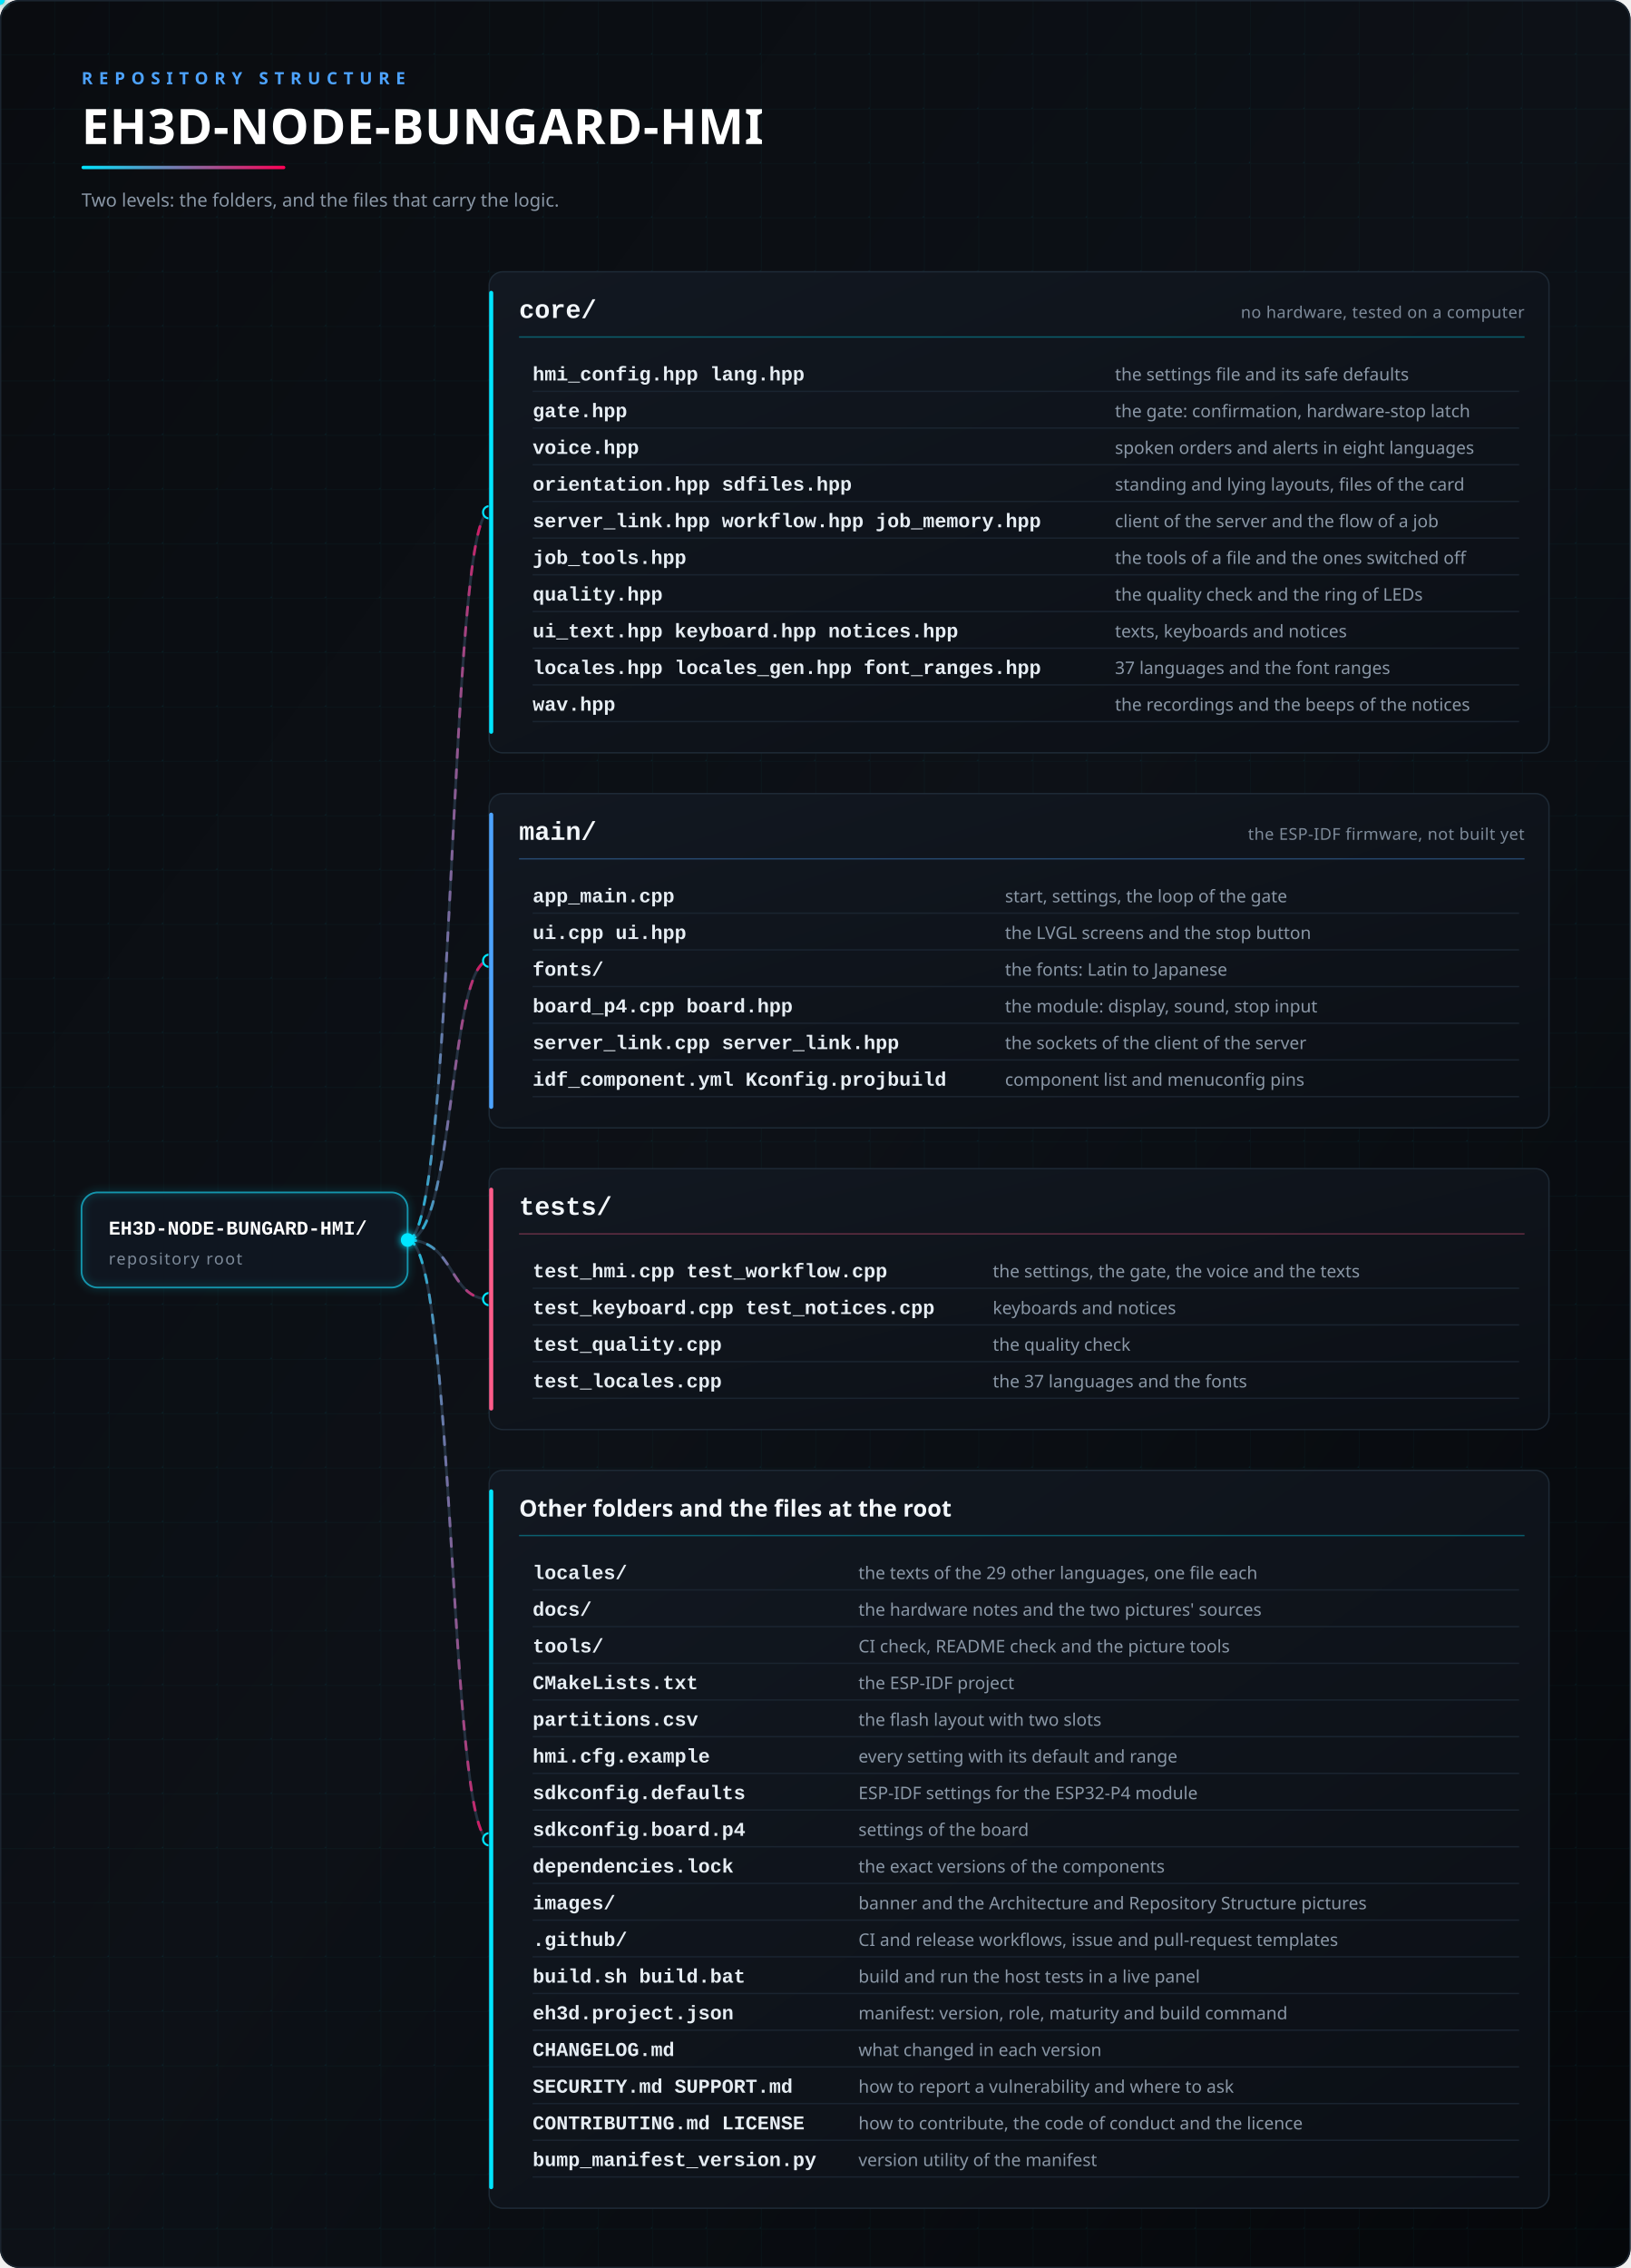
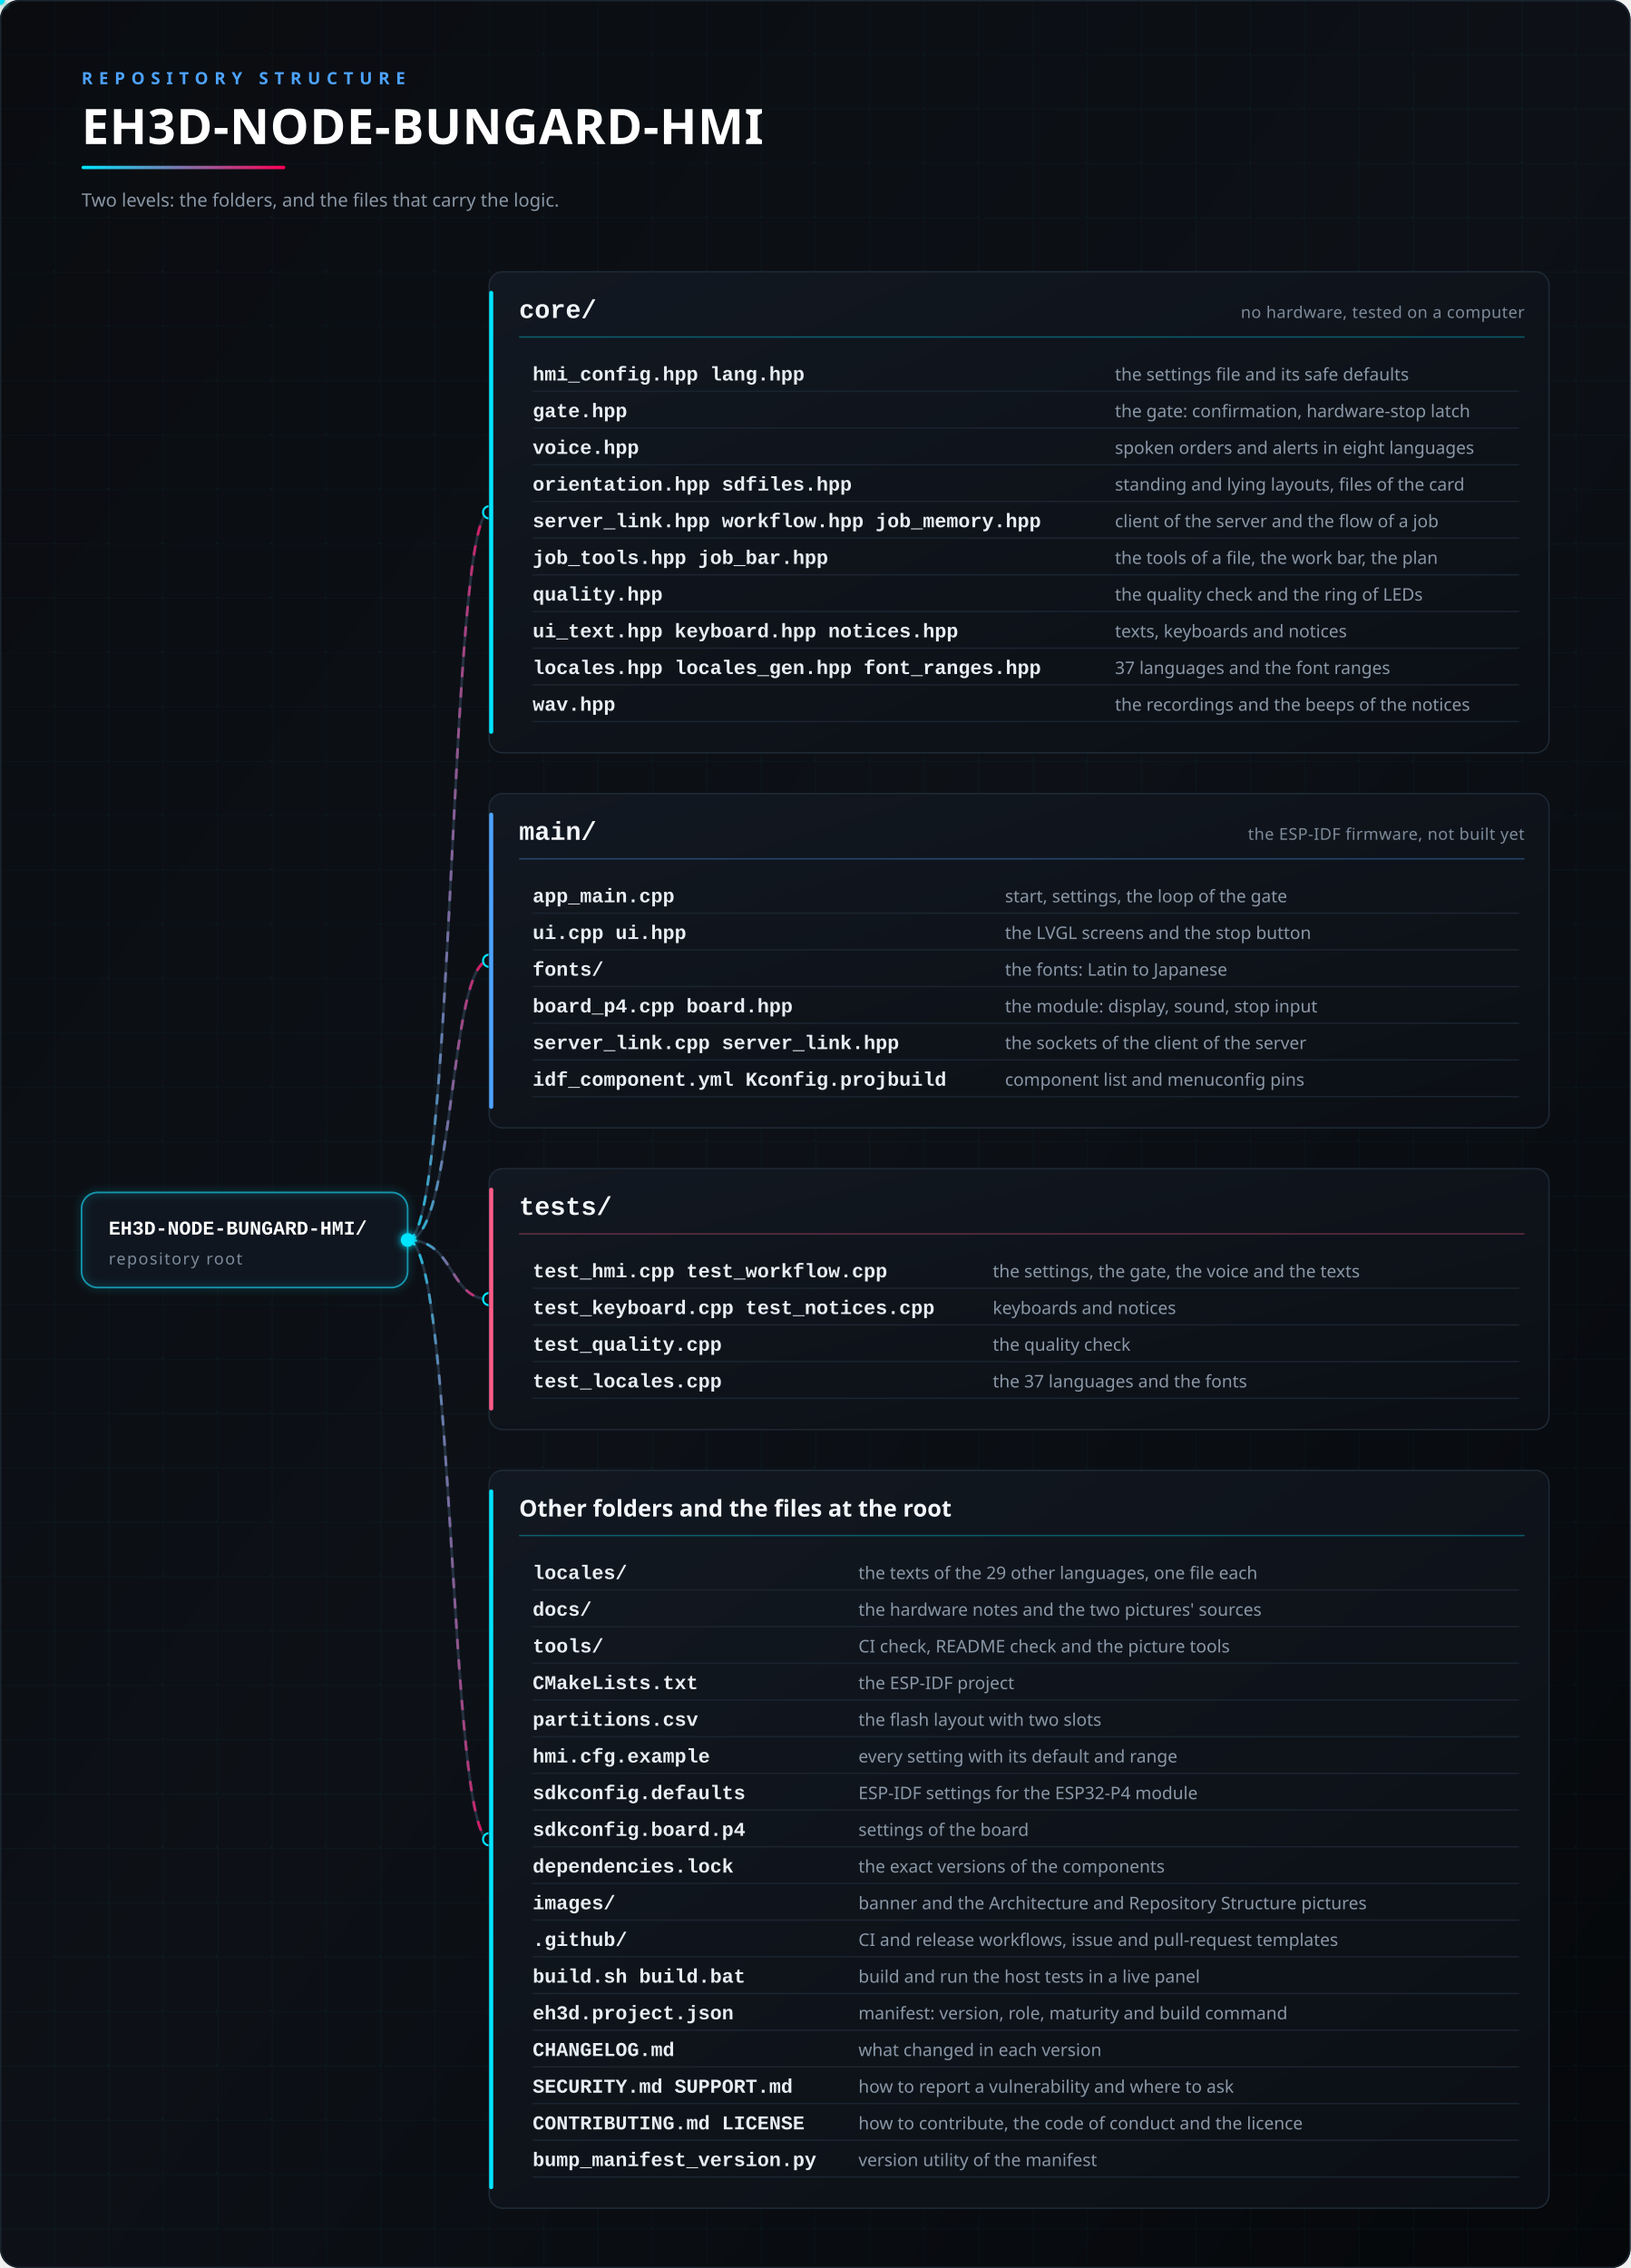
<svg xmlns="http://www.w3.org/2000/svg" viewBox="0 0 1200 1669" width="100%" role="img" aria-labelledby="t d">
  <defs>
    <linearGradient id="bg" x1="0" y1="0" x2="1" y2="1">
      <stop offset="0" stop-color="#0A0C10" />
      <stop offset="0.5" stop-color="#0D1117" />
      <stop offset="1" stop-color="#05070A" />
    </linearGradient>
    <linearGradient id="card" x1="0" y1="0" x2="1" y2="1">
      <stop offset="0" stop-color="#121821" />
      <stop offset="1" stop-color="#0B0F15" />
    </linearGradient>
    <linearGradient id="line" x1="0" y1="0" x2="1" y2="0">
      <stop offset="0" stop-color="#00E5FF" />
      <stop offset="1" stop-color="#FF0055" />
    </linearGradient>
    <filter id="glow" x="-50%" y="-50%" width="200%" height="200%">
      <feGaussianBlur stdDeviation="3" result="b" />
      <feMerge>
        <feMergeNode in="b" />
        <feMergeNode in="SourceGraphic" />
      </feMerge>
    </filter>
    <pattern id="grid" width="40" height="40" patternUnits="userSpaceOnUse">
      <path d="M40 0H0V40" fill="none" stroke="#00E5FF" stroke-opacity="0.035" />
      <circle cx="40" cy="40" r="1" fill="#00E5FF" fill-opacity="0.09" />
    </pattern>
  </defs>
  <rect width="1200" height="1669" rx="14" fill="url(#bg)" />
  <rect width="1200" height="1669" rx="14" fill="url(#grid)" />
  <rect x="0.5" y="0.5" width="1199" height="1668" rx="14" fill="none" stroke="#1B2530" />
  <text x="60" y="62" font-family="'Segoe UI','Noto Sans','Noto Sans CJK SC','Microsoft YaHei','Yu Gothic','Helvetica Neue',Helvetica,Arial,sans-serif" font-size="12.5" font-weight="600" fill="#4DA3FF" text-anchor="start" letter-spacing="4.5">REPOSITORY STRUCTURE</text>
  <text x="60" y="106" font-family="'Segoe UI','Noto Sans','Noto Sans CJK SC','Microsoft YaHei','Yu Gothic','Helvetica Neue',Helvetica,Arial,sans-serif" font-size="36" font-weight="700" fill="#FFFFFF" text-anchor="start" letter-spacing="0.5">EH3D-NODE-BUNGARD-HMI</text>
  <rect x="60" y="122" width="150" height="2.5" rx="1.25" fill="url(#line)">
    <animate attributeName="width" values="40;150;150" keyTimes="0;0.4;1" dur="3s" repeatCount="indefinite" />
  </rect>
  <text x="60" y="152" font-family="'Segoe UI','Noto Sans','Noto Sans CJK SC','Microsoft YaHei','Yu Gothic','Helvetica Neue',Helvetica,Arial,sans-serif" font-size="13.5" font-weight="400" fill="#8A97A6" text-anchor="start">Two levels: the folders, and the files that carry the logic.</text>
  <path id="c0" d="M300,912.5 C335,912.5 330,377 360,377" fill="none" stroke="#243140" stroke-width="2" />
  <path d="M300,912.5 C335,912.5 330,377 360,377" fill="none" stroke="url(#line)" stroke-width="2" stroke-linecap="round" stroke-dasharray="6 9" opacity="0.9">
    <animate attributeName="stroke-dashoffset" from="0" to="-30" dur="1.6s" repeatCount="indefinite" />
  </path>
  <circle cx="360" cy="377" r="4.5" fill="#0D1117" stroke="#00E5FF" stroke-width="1.5" />
  <path id="c1" d="M300,912.5 C335,912.5 330,707 360,707" fill="none" stroke="#243140" stroke-width="2" />
  <path d="M300,912.5 C335,912.5 330,707 360,707" fill="none" stroke="url(#line)" stroke-width="2" stroke-linecap="round" stroke-dasharray="6 9" opacity="0.9">
    <animate attributeName="stroke-dashoffset" from="0" to="-30" dur="1.6s" repeatCount="indefinite" />
  </path>
  <circle cx="360" cy="707" r="4.5" fill="#0D1117" stroke="#00E5FF" stroke-width="1.5" />
  <path id="c2" d="M300,912.5 C335,912.5 330,956 360,956" fill="none" stroke="#243140" stroke-width="2" />
  <path d="M300,912.5 C335,912.5 330,956 360,956" fill="none" stroke="url(#line)" stroke-width="2" stroke-linecap="round" stroke-dasharray="6 9" opacity="0.9">
    <animate attributeName="stroke-dashoffset" from="0" to="-30" dur="1.6s" repeatCount="indefinite" />
  </path>
  <circle cx="360" cy="956" r="4.5" fill="#0D1117" stroke="#00E5FF" stroke-width="1.5" />
  <path id="c3" d="M300,912.5 C335,912.5 330,1353.5 360,1353.5" fill="none" stroke="#243140" stroke-width="2" />
  <path d="M300,912.5 C335,912.5 330,1353.5 360,1353.5" fill="none" stroke="url(#line)" stroke-width="2" stroke-linecap="round" stroke-dasharray="6 9" opacity="0.9">
    <animate attributeName="stroke-dashoffset" from="0" to="-30" dur="1.6s" repeatCount="indefinite" />
  </path>
  <circle cx="360" cy="1353.5" r="4.5" fill="#0D1117" stroke="#00E5FF" stroke-width="1.5" />
  <circle r="3.5" fill="#00E5FF" filter="url(#glow)">
    <animateMotion dur="3.4s" repeatCount="indefinite">
      <mpath href="#c0" />
    </animateMotion>
  </circle>
  <circle r="3.5" fill="#4DA3FF" filter="url(#glow)">
    <animateMotion dur="4.2s" repeatCount="indefinite">
      <mpath href="#c1" />
    </animateMotion>
  </circle>
  <circle r="3.5" fill="#FFB300" filter="url(#glow)">
    <animateMotion dur="5.0s" repeatCount="indefinite">
      <mpath href="#c2" />
    </animateMotion>
  </circle>
  <circle r="3.5" fill="#00E5FF" filter="url(#glow)">
    <animateMotion dur="5.8s" repeatCount="indefinite">
      <mpath href="#c3" />
    </animateMotion>
  </circle>
  <rect x="60" y="877.5" width="240" height="70" rx="12" fill="#0F1620" stroke="#2A3A4C" stroke-width="1.2" />
  <rect x="60" y="877.5" width="240" height="70" rx="12" fill="none" stroke="#00E5FF" stroke-opacity="0.5" stroke-width="1.2" filter="url(#glow)">
    <animate attributeName="stroke-opacity" values="0.15;0.6;0.15" dur="3.6s" repeatCount="indefinite" />
  </rect>
  <text x="80" y="908.5" font-family="'JetBrains Mono','Cascadia Code','SFMono-Regular',Consolas,'Liberation Mono',monospace" font-size="14.4" font-weight="700" fill="#FFFFFF" text-anchor="start">EH3D-NODE-BUNGARD-HMI/</text>
  <text x="80" y="930.5" font-family="'Segoe UI','Noto Sans','Noto Sans CJK SC','Microsoft YaHei','Yu Gothic','Helvetica Neue',Helvetica,Arial,sans-serif" font-size="12" font-weight="400" fill="#7D8A99" text-anchor="start" letter-spacing="1">repository root</text>
  <circle cx="300" cy="912.5" r="5" fill="#00E5FF" filter="url(#glow)" />
  <rect x="360" y="200" width="780" height="354" rx="10" fill="url(#card)" stroke="#1E2A36" stroke-width="1" />
  <rect x="360" y="214" width="3" height="326" rx="1.5" fill="#00E5FF">
    <animate attributeName="opacity" values="0.55;1;0.55" dur="4s" begin="0s" repeatCount="indefinite" />
  </rect>
  <text x="382" y="234" font-family="'JetBrains Mono','Cascadia Code','SFMono-Regular',Consolas,'Liberation Mono',monospace" font-size="19" font-weight="700" fill="#F2F6FA" text-anchor="start">core/</text>
  <text x="1122" y="234" font-family="'Segoe UI','Noto Sans','Noto Sans CJK SC','Microsoft YaHei','Yu Gothic','Helvetica Neue',Helvetica,Arial,sans-serif" font-size="12" font-weight="400" fill="#7D8A99" text-anchor="end" letter-spacing="0.3">no hardware, tested on a computer</text>
  <line x1="382" y1="248" x2="1122" y2="248" stroke="#00E5FF" stroke-opacity="0.35" stroke-width="1" />
  <text x="392" y="280" font-family="'JetBrains Mono','Cascadia Code','SFMono-Regular',Consolas,'Liberation Mono',monospace" font-size="14.5" font-weight="600" fill="#E6EDF3" text-anchor="start">hmi_config.hpp  lang.hpp</text>
  <text x="820.55" y="280" font-family="'Segoe UI','Noto Sans','Noto Sans CJK SC','Microsoft YaHei','Yu Gothic','Helvetica Neue',Helvetica,Arial,sans-serif" font-size="12.8" font-weight="400" fill="#8A97A6" text-anchor="start">the settings file and its safe defaults</text>
  <line x1="392" y1="288" x2="1118" y2="288" stroke="#1A2430" stroke-width="1" />
  <text x="392" y="307" font-family="'JetBrains Mono','Cascadia Code','SFMono-Regular',Consolas,'Liberation Mono',monospace" font-size="14.5" font-weight="600" fill="#E6EDF3" text-anchor="start">gate.hpp</text>
  <text x="820.55" y="307" font-family="'Segoe UI','Noto Sans','Noto Sans CJK SC','Microsoft YaHei','Yu Gothic','Helvetica Neue',Helvetica,Arial,sans-serif" font-size="12.8" font-weight="400" fill="#8A97A6" text-anchor="start">the gate: confirmation, hardware-stop latch</text>
  <line x1="392" y1="315" x2="1118" y2="315" stroke="#1A2430" stroke-width="1" />
  <text x="392" y="334" font-family="'JetBrains Mono','Cascadia Code','SFMono-Regular',Consolas,'Liberation Mono',monospace" font-size="14.5" font-weight="600" fill="#E6EDF3" text-anchor="start">voice.hpp</text>
  <text x="820.55" y="334" font-family="'Segoe UI','Noto Sans','Noto Sans CJK SC','Microsoft YaHei','Yu Gothic','Helvetica Neue',Helvetica,Arial,sans-serif" font-size="12.8" font-weight="400" fill="#8A97A6" text-anchor="start">spoken orders and alerts in eight languages</text>
  <line x1="392" y1="342" x2="1118" y2="342" stroke="#1A2430" stroke-width="1" />
  <text x="392" y="361" font-family="'JetBrains Mono','Cascadia Code','SFMono-Regular',Consolas,'Liberation Mono',monospace" font-size="14.5" font-weight="600" fill="#E6EDF3" text-anchor="start">orientation.hpp  sdfiles.hpp</text>
  <text x="820.55" y="361" font-family="'Segoe UI','Noto Sans','Noto Sans CJK SC','Microsoft YaHei','Yu Gothic','Helvetica Neue',Helvetica,Arial,sans-serif" font-size="12.8" font-weight="400" fill="#8A97A6" text-anchor="start">standing and lying layouts, files of the card</text>
  <line x1="392" y1="369" x2="1118" y2="369" stroke="#1A2430" stroke-width="1" />
  <text x="392" y="388" font-family="'JetBrains Mono','Cascadia Code','SFMono-Regular',Consolas,'Liberation Mono',monospace" font-size="14.5" font-weight="600" fill="#E6EDF3" text-anchor="start">server_link.hpp  workflow.hpp  job_memory.hpp</text>
  <text x="820.55" y="388" font-family="'Segoe UI','Noto Sans','Noto Sans CJK SC','Microsoft YaHei','Yu Gothic','Helvetica Neue',Helvetica,Arial,sans-serif" font-size="12.8" font-weight="400" fill="#8A97A6" text-anchor="start">client of the server and the flow of a job</text>
  <line x1="392" y1="396" x2="1118" y2="396" stroke="#1A2430" stroke-width="1" />
-   <text x="392" y="415" font-family="'JetBrains Mono','Cascadia Code','SFMono-Regular',Consolas,'Liberation Mono',monospace" font-size="14.5" font-weight="600" fill="#E6EDF3" text-anchor="start">job_tools.hpp</text>
-   <text x="820.55" y="415" font-family="'Segoe UI','Noto Sans','Noto Sans CJK SC','Microsoft YaHei','Yu Gothic','Helvetica Neue',Helvetica,Arial,sans-serif" font-size="12.8" font-weight="400" fill="#8A97A6" text-anchor="start">the tools of a file and the ones switched off</text>
+   <text x="392" y="415" font-family="'JetBrains Mono','Cascadia Code','SFMono-Regular',Consolas,'Liberation Mono',monospace" font-size="14.5" font-weight="600" fill="#E6EDF3" text-anchor="start">job_tools.hpp  job_bar.hpp</text>
+   <text x="820.55" y="415" font-family="'Segoe UI','Noto Sans','Noto Sans CJK SC','Microsoft YaHei','Yu Gothic','Helvetica Neue',Helvetica,Arial,sans-serif" font-size="12.8" font-weight="400" fill="#8A97A6" text-anchor="start">the tools of a file, the work bar, the plan</text>
  <line x1="392" y1="423" x2="1118" y2="423" stroke="#1A2430" stroke-width="1" />
  <text x="392" y="442" font-family="'JetBrains Mono','Cascadia Code','SFMono-Regular',Consolas,'Liberation Mono',monospace" font-size="14.5" font-weight="600" fill="#E6EDF3" text-anchor="start">quality.hpp</text>
  <text x="820.55" y="442" font-family="'Segoe UI','Noto Sans','Noto Sans CJK SC','Microsoft YaHei','Yu Gothic','Helvetica Neue',Helvetica,Arial,sans-serif" font-size="12.8" font-weight="400" fill="#8A97A6" text-anchor="start">the quality check and the ring of LEDs</text>
  <line x1="392" y1="450" x2="1118" y2="450" stroke="#1A2430" stroke-width="1" />
  <text x="392" y="469" font-family="'JetBrains Mono','Cascadia Code','SFMono-Regular',Consolas,'Liberation Mono',monospace" font-size="14.5" font-weight="600" fill="#E6EDF3" text-anchor="start">ui_text.hpp  keyboard.hpp  notices.hpp</text>
  <text x="820.55" y="469" font-family="'Segoe UI','Noto Sans','Noto Sans CJK SC','Microsoft YaHei','Yu Gothic','Helvetica Neue',Helvetica,Arial,sans-serif" font-size="12.8" font-weight="400" fill="#8A97A6" text-anchor="start">texts, keyboards and notices</text>
  <line x1="392" y1="477" x2="1118" y2="477" stroke="#1A2430" stroke-width="1" />
  <text x="392" y="496" font-family="'JetBrains Mono','Cascadia Code','SFMono-Regular',Consolas,'Liberation Mono',monospace" font-size="14.5" font-weight="600" fill="#E6EDF3" text-anchor="start">locales.hpp  locales_gen.hpp  font_ranges.hpp</text>
  <text x="820.55" y="496" font-family="'Segoe UI','Noto Sans','Noto Sans CJK SC','Microsoft YaHei','Yu Gothic','Helvetica Neue',Helvetica,Arial,sans-serif" font-size="12.8" font-weight="400" fill="#8A97A6" text-anchor="start">37 languages and the font ranges</text>
  <line x1="392" y1="504" x2="1118" y2="504" stroke="#1A2430" stroke-width="1" />
  <text x="392" y="523" font-family="'JetBrains Mono','Cascadia Code','SFMono-Regular',Consolas,'Liberation Mono',monospace" font-size="14.5" font-weight="600" fill="#E6EDF3" text-anchor="start">wav.hpp</text>
  <text x="820.55" y="523" font-family="'Segoe UI','Noto Sans','Noto Sans CJK SC','Microsoft YaHei','Yu Gothic','Helvetica Neue',Helvetica,Arial,sans-serif" font-size="12.8" font-weight="400" fill="#8A97A6" text-anchor="start">the recordings and the beeps of the notices</text>
  <line x1="392" y1="531" x2="1118" y2="531" stroke="#1A2430" stroke-width="1" />
  <rect x="360" y="584" width="780" height="246" rx="10" fill="url(#card)" stroke="#1E2A36" stroke-width="1" />
  <rect x="360" y="598" width="3" height="218" rx="1.5" fill="#4DA3FF">
    <animate attributeName="opacity" values="0.55;1;0.55" dur="4s" begin="0.6s" repeatCount="indefinite" />
  </rect>
  <text x="382" y="618" font-family="'JetBrains Mono','Cascadia Code','SFMono-Regular',Consolas,'Liberation Mono',monospace" font-size="19" font-weight="700" fill="#F2F6FA" text-anchor="start">main/</text>
  <text x="1122" y="618" font-family="'Segoe UI','Noto Sans','Noto Sans CJK SC','Microsoft YaHei','Yu Gothic','Helvetica Neue',Helvetica,Arial,sans-serif" font-size="12" font-weight="400" fill="#7D8A99" text-anchor="end" letter-spacing="0.3">the ESP-IDF firmware, not built yet</text>
  <line x1="382" y1="632" x2="1122" y2="632" stroke="#4DA3FF" stroke-opacity="0.35" stroke-width="1" />
  <text x="392" y="664" font-family="'JetBrains Mono','Cascadia Code','SFMono-Regular',Consolas,'Liberation Mono',monospace" font-size="14.5" font-weight="600" fill="#E6EDF3" text-anchor="start">app_main.cpp</text>
  <text x="739.64" y="664" font-family="'Segoe UI','Noto Sans','Noto Sans CJK SC','Microsoft YaHei','Yu Gothic','Helvetica Neue',Helvetica,Arial,sans-serif" font-size="12.8" font-weight="400" fill="#8A97A6" text-anchor="start">start, settings, the loop of the gate</text>
  <line x1="392" y1="672" x2="1118" y2="672" stroke="#1A2430" stroke-width="1" />
  <text x="392" y="691" font-family="'JetBrains Mono','Cascadia Code','SFMono-Regular',Consolas,'Liberation Mono',monospace" font-size="14.5" font-weight="600" fill="#E6EDF3" text-anchor="start">ui.cpp  ui.hpp</text>
  <text x="739.64" y="691" font-family="'Segoe UI','Noto Sans','Noto Sans CJK SC','Microsoft YaHei','Yu Gothic','Helvetica Neue',Helvetica,Arial,sans-serif" font-size="12.8" font-weight="400" fill="#8A97A6" text-anchor="start">the LVGL screens and the stop button</text>
  <line x1="392" y1="699" x2="1118" y2="699" stroke="#1A2430" stroke-width="1" />
  <text x="392" y="718" font-family="'JetBrains Mono','Cascadia Code','SFMono-Regular',Consolas,'Liberation Mono',monospace" font-size="14.5" font-weight="600" fill="#E6EDF3" text-anchor="start">fonts/</text>
  <text x="739.64" y="718" font-family="'Segoe UI','Noto Sans','Noto Sans CJK SC','Microsoft YaHei','Yu Gothic','Helvetica Neue',Helvetica,Arial,sans-serif" font-size="12.8" font-weight="400" fill="#8A97A6" text-anchor="start">the fonts: Latin to Japanese</text>
  <line x1="392" y1="726" x2="1118" y2="726" stroke="#1A2430" stroke-width="1" />
  <text x="392" y="745" font-family="'JetBrains Mono','Cascadia Code','SFMono-Regular',Consolas,'Liberation Mono',monospace" font-size="14.5" font-weight="600" fill="#E6EDF3" text-anchor="start">board_p4.cpp  board.hpp</text>
  <text x="739.64" y="745" font-family="'Segoe UI','Noto Sans','Noto Sans CJK SC','Microsoft YaHei','Yu Gothic','Helvetica Neue',Helvetica,Arial,sans-serif" font-size="12.8" font-weight="400" fill="#8A97A6" text-anchor="start">the module: display, sound, stop input</text>
  <line x1="392" y1="753" x2="1118" y2="753" stroke="#1A2430" stroke-width="1" />
  <text x="392" y="772" font-family="'JetBrains Mono','Cascadia Code','SFMono-Regular',Consolas,'Liberation Mono',monospace" font-size="14.5" font-weight="600" fill="#E6EDF3" text-anchor="start">server_link.cpp  server_link.hpp</text>
  <text x="739.64" y="772" font-family="'Segoe UI','Noto Sans','Noto Sans CJK SC','Microsoft YaHei','Yu Gothic','Helvetica Neue',Helvetica,Arial,sans-serif" font-size="12.8" font-weight="400" fill="#8A97A6" text-anchor="start">the sockets of the client of the server</text>
  <line x1="392" y1="780" x2="1118" y2="780" stroke="#1A2430" stroke-width="1" />
  <text x="392" y="799" font-family="'JetBrains Mono','Cascadia Code','SFMono-Regular',Consolas,'Liberation Mono',monospace" font-size="14.5" font-weight="600" fill="#E6EDF3" text-anchor="start">idf_component.yml  Kconfig.projbuild</text>
  <text x="739.64" y="799" font-family="'Segoe UI','Noto Sans','Noto Sans CJK SC','Microsoft YaHei','Yu Gothic','Helvetica Neue',Helvetica,Arial,sans-serif" font-size="12.8" font-weight="400" fill="#8A97A6" text-anchor="start">component list and menuconfig pins</text>
  <line x1="392" y1="807" x2="1118" y2="807" stroke="#1A2430" stroke-width="1" />
  <rect x="360" y="860" width="780" height="192" rx="10" fill="url(#card)" stroke="#1E2A36" stroke-width="1" />
  <rect x="360" y="874" width="3" height="164" rx="1.5" fill="#FF5C8A">
    <animate attributeName="opacity" values="0.55;1;0.55" dur="4s" begin="1.2s" repeatCount="indefinite" />
  </rect>
  <text x="382" y="894" font-family="'JetBrains Mono','Cascadia Code','SFMono-Regular',Consolas,'Liberation Mono',monospace" font-size="19" font-weight="700" fill="#F2F6FA" text-anchor="start">tests/</text>
  <line x1="382" y1="908" x2="1122" y2="908" stroke="#FF5C8A" stroke-opacity="0.35" stroke-width="1" />
  <text x="392" y="940" font-family="'JetBrains Mono','Cascadia Code','SFMono-Regular',Consolas,'Liberation Mono',monospace" font-size="14.5" font-weight="600" fill="#E6EDF3" text-anchor="start">test_hmi.cpp  test_workflow.cpp</text>
  <text x="730.65" y="940" font-family="'Segoe UI','Noto Sans','Noto Sans CJK SC','Microsoft YaHei','Yu Gothic','Helvetica Neue',Helvetica,Arial,sans-serif" font-size="12.8" font-weight="400" fill="#8A97A6" text-anchor="start">the settings, the gate, the voice and the texts</text>
  <line x1="392" y1="948" x2="1118" y2="948" stroke="#1A2430" stroke-width="1" />
  <text x="392" y="967" font-family="'JetBrains Mono','Cascadia Code','SFMono-Regular',Consolas,'Liberation Mono',monospace" font-size="14.5" font-weight="600" fill="#E6EDF3" text-anchor="start">test_keyboard.cpp  test_notices.cpp</text>
  <text x="730.65" y="967" font-family="'Segoe UI','Noto Sans','Noto Sans CJK SC','Microsoft YaHei','Yu Gothic','Helvetica Neue',Helvetica,Arial,sans-serif" font-size="12.8" font-weight="400" fill="#8A97A6" text-anchor="start">keyboards and notices</text>
  <line x1="392" y1="975" x2="1118" y2="975" stroke="#1A2430" stroke-width="1" />
  <text x="392" y="994" font-family="'JetBrains Mono','Cascadia Code','SFMono-Regular',Consolas,'Liberation Mono',monospace" font-size="14.5" font-weight="600" fill="#E6EDF3" text-anchor="start">test_quality.cpp</text>
  <text x="730.65" y="994" font-family="'Segoe UI','Noto Sans','Noto Sans CJK SC','Microsoft YaHei','Yu Gothic','Helvetica Neue',Helvetica,Arial,sans-serif" font-size="12.8" font-weight="400" fill="#8A97A6" text-anchor="start">the quality check</text>
  <line x1="392" y1="1002" x2="1118" y2="1002" stroke="#1A2430" stroke-width="1" />
  <text x="392" y="1021" font-family="'JetBrains Mono','Cascadia Code','SFMono-Regular',Consolas,'Liberation Mono',monospace" font-size="14.5" font-weight="600" fill="#E6EDF3" text-anchor="start">test_locales.cpp</text>
  <text x="730.65" y="1021" font-family="'Segoe UI','Noto Sans','Noto Sans CJK SC','Microsoft YaHei','Yu Gothic','Helvetica Neue',Helvetica,Arial,sans-serif" font-size="12.8" font-weight="400" fill="#8A97A6" text-anchor="start">the 37 languages and the fonts</text>
  <line x1="392" y1="1029" x2="1118" y2="1029" stroke="#1A2430" stroke-width="1" />
  <rect x="360" y="1082" width="780" height="543" rx="10" fill="url(#card)" stroke="#1E2A36" stroke-width="1" />
  <rect x="360" y="1096" width="3" height="515" rx="1.5" fill="#00E5FF">
    <animate attributeName="opacity" values="0.55;1;0.55" dur="4s" begin="1.8s" repeatCount="indefinite" />
  </rect>
  <text x="382" y="1116" font-family="'Segoe UI','Noto Sans','Noto Sans CJK SC','Microsoft YaHei','Yu Gothic','Helvetica Neue',Helvetica,Arial,sans-serif" font-size="17" font-weight="700" fill="#F2F6FA" text-anchor="start">Other folders and the files at the root</text>
  <line x1="382" y1="1130" x2="1122" y2="1130" stroke="#00E5FF" stroke-opacity="0.35" stroke-width="1" />
  <text x="392" y="1162" font-family="'JetBrains Mono','Cascadia Code','SFMono-Regular',Consolas,'Liberation Mono',monospace" font-size="14.5" font-weight="600" fill="#E6EDF3" text-anchor="start">locales/</text>
  <text x="631.76" y="1162" font-family="'Segoe UI','Noto Sans','Noto Sans CJK SC','Microsoft YaHei','Yu Gothic','Helvetica Neue',Helvetica,Arial,sans-serif" font-size="12.8" font-weight="400" fill="#8A97A6" text-anchor="start">the texts of the 29 other languages, one file each</text>
  <line x1="392" y1="1170" x2="1118" y2="1170" stroke="#1A2430" stroke-width="1" />
  <text x="392" y="1189" font-family="'JetBrains Mono','Cascadia Code','SFMono-Regular',Consolas,'Liberation Mono',monospace" font-size="14.5" font-weight="600" fill="#E6EDF3" text-anchor="start">docs/</text>
  <text x="631.76" y="1189" font-family="'Segoe UI','Noto Sans','Noto Sans CJK SC','Microsoft YaHei','Yu Gothic','Helvetica Neue',Helvetica,Arial,sans-serif" font-size="12.8" font-weight="400" fill="#8A97A6" text-anchor="start">the hardware notes and the two pictures' sources</text>
  <line x1="392" y1="1197" x2="1118" y2="1197" stroke="#1A2430" stroke-width="1" />
  <text x="392" y="1216" font-family="'JetBrains Mono','Cascadia Code','SFMono-Regular',Consolas,'Liberation Mono',monospace" font-size="14.5" font-weight="600" fill="#E6EDF3" text-anchor="start">tools/</text>
  <text x="631.76" y="1216" font-family="'Segoe UI','Noto Sans','Noto Sans CJK SC','Microsoft YaHei','Yu Gothic','Helvetica Neue',Helvetica,Arial,sans-serif" font-size="12.8" font-weight="400" fill="#8A97A6" text-anchor="start">CI check, README check and the picture tools</text>
  <line x1="392" y1="1224" x2="1118" y2="1224" stroke="#1A2430" stroke-width="1" />
  <text x="392" y="1243" font-family="'JetBrains Mono','Cascadia Code','SFMono-Regular',Consolas,'Liberation Mono',monospace" font-size="14.5" font-weight="600" fill="#E6EDF3" text-anchor="start">CMakeLists.txt</text>
  <text x="631.76" y="1243" font-family="'Segoe UI','Noto Sans','Noto Sans CJK SC','Microsoft YaHei','Yu Gothic','Helvetica Neue',Helvetica,Arial,sans-serif" font-size="12.8" font-weight="400" fill="#8A97A6" text-anchor="start">the ESP-IDF project</text>
  <line x1="392" y1="1251" x2="1118" y2="1251" stroke="#1A2430" stroke-width="1" />
  <text x="392" y="1270" font-family="'JetBrains Mono','Cascadia Code','SFMono-Regular',Consolas,'Liberation Mono',monospace" font-size="14.5" font-weight="600" fill="#E6EDF3" text-anchor="start">partitions.csv</text>
  <text x="631.76" y="1270" font-family="'Segoe UI','Noto Sans','Noto Sans CJK SC','Microsoft YaHei','Yu Gothic','Helvetica Neue',Helvetica,Arial,sans-serif" font-size="12.8" font-weight="400" fill="#8A97A6" text-anchor="start">the flash layout with two slots</text>
  <line x1="392" y1="1278" x2="1118" y2="1278" stroke="#1A2430" stroke-width="1" />
  <text x="392" y="1297" font-family="'JetBrains Mono','Cascadia Code','SFMono-Regular',Consolas,'Liberation Mono',monospace" font-size="14.5" font-weight="600" fill="#E6EDF3" text-anchor="start">hmi.cfg.example</text>
  <text x="631.76" y="1297" font-family="'Segoe UI','Noto Sans','Noto Sans CJK SC','Microsoft YaHei','Yu Gothic','Helvetica Neue',Helvetica,Arial,sans-serif" font-size="12.8" font-weight="400" fill="#8A97A6" text-anchor="start">every setting with its default and range</text>
  <line x1="392" y1="1305" x2="1118" y2="1305" stroke="#1A2430" stroke-width="1" />
  <text x="392" y="1324" font-family="'JetBrains Mono','Cascadia Code','SFMono-Regular',Consolas,'Liberation Mono',monospace" font-size="14.5" font-weight="600" fill="#E6EDF3" text-anchor="start">sdkconfig.defaults</text>
  <text x="631.76" y="1324" font-family="'Segoe UI','Noto Sans','Noto Sans CJK SC','Microsoft YaHei','Yu Gothic','Helvetica Neue',Helvetica,Arial,sans-serif" font-size="12.8" font-weight="400" fill="#8A97A6" text-anchor="start">ESP-IDF settings for the ESP32-P4 module</text>
  <line x1="392" y1="1332" x2="1118" y2="1332" stroke="#1A2430" stroke-width="1" />
  <text x="392" y="1351" font-family="'JetBrains Mono','Cascadia Code','SFMono-Regular',Consolas,'Liberation Mono',monospace" font-size="14.5" font-weight="600" fill="#E6EDF3" text-anchor="start">sdkconfig.board.p4</text>
  <text x="631.76" y="1351" font-family="'Segoe UI','Noto Sans','Noto Sans CJK SC','Microsoft YaHei','Yu Gothic','Helvetica Neue',Helvetica,Arial,sans-serif" font-size="12.8" font-weight="400" fill="#8A97A6" text-anchor="start">settings of the board</text>
  <line x1="392" y1="1359" x2="1118" y2="1359" stroke="#1A2430" stroke-width="1" />
  <text x="392" y="1378" font-family="'JetBrains Mono','Cascadia Code','SFMono-Regular',Consolas,'Liberation Mono',monospace" font-size="14.5" font-weight="600" fill="#E6EDF3" text-anchor="start">dependencies.lock</text>
  <text x="631.76" y="1378" font-family="'Segoe UI','Noto Sans','Noto Sans CJK SC','Microsoft YaHei','Yu Gothic','Helvetica Neue',Helvetica,Arial,sans-serif" font-size="12.8" font-weight="400" fill="#8A97A6" text-anchor="start">the exact versions of the components</text>
  <line x1="392" y1="1386" x2="1118" y2="1386" stroke="#1A2430" stroke-width="1" />
  <text x="392" y="1405" font-family="'JetBrains Mono','Cascadia Code','SFMono-Regular',Consolas,'Liberation Mono',monospace" font-size="14.5" font-weight="600" fill="#E6EDF3" text-anchor="start">images/</text>
  <text x="631.76" y="1405" font-family="'Segoe UI','Noto Sans','Noto Sans CJK SC','Microsoft YaHei','Yu Gothic','Helvetica Neue',Helvetica,Arial,sans-serif" font-size="12.8" font-weight="400" fill="#8A97A6" text-anchor="start">banner and the Architecture and Repository Structure pictures</text>
  <line x1="392" y1="1413" x2="1118" y2="1413" stroke="#1A2430" stroke-width="1" />
  <text x="392" y="1432" font-family="'JetBrains Mono','Cascadia Code','SFMono-Regular',Consolas,'Liberation Mono',monospace" font-size="14.5" font-weight="600" fill="#E6EDF3" text-anchor="start">.github/</text>
  <text x="631.76" y="1432" font-family="'Segoe UI','Noto Sans','Noto Sans CJK SC','Microsoft YaHei','Yu Gothic','Helvetica Neue',Helvetica,Arial,sans-serif" font-size="12.8" font-weight="400" fill="#8A97A6" text-anchor="start">CI and release workflows, issue and pull-request templates</text>
  <line x1="392" y1="1440" x2="1118" y2="1440" stroke="#1A2430" stroke-width="1" />
  <text x="392" y="1459" font-family="'JetBrains Mono','Cascadia Code','SFMono-Regular',Consolas,'Liberation Mono',monospace" font-size="14.5" font-weight="600" fill="#E6EDF3" text-anchor="start">build.sh  build.bat</text>
  <text x="631.76" y="1459" font-family="'Segoe UI','Noto Sans','Noto Sans CJK SC','Microsoft YaHei','Yu Gothic','Helvetica Neue',Helvetica,Arial,sans-serif" font-size="12.8" font-weight="400" fill="#8A97A6" text-anchor="start">build and run the host tests in a live panel</text>
  <line x1="392" y1="1467" x2="1118" y2="1467" stroke="#1A2430" stroke-width="1" />
  <text x="392" y="1486" font-family="'JetBrains Mono','Cascadia Code','SFMono-Regular',Consolas,'Liberation Mono',monospace" font-size="14.5" font-weight="600" fill="#E6EDF3" text-anchor="start">eh3d.project.json</text>
  <text x="631.76" y="1486" font-family="'Segoe UI','Noto Sans','Noto Sans CJK SC','Microsoft YaHei','Yu Gothic','Helvetica Neue',Helvetica,Arial,sans-serif" font-size="12.8" font-weight="400" fill="#8A97A6" text-anchor="start">manifest: version, role, maturity and build command</text>
  <line x1="392" y1="1494" x2="1118" y2="1494" stroke="#1A2430" stroke-width="1" />
  <text x="392" y="1513" font-family="'JetBrains Mono','Cascadia Code','SFMono-Regular',Consolas,'Liberation Mono',monospace" font-size="14.5" font-weight="600" fill="#E6EDF3" text-anchor="start">CHANGELOG.md</text>
  <text x="631.76" y="1513" font-family="'Segoe UI','Noto Sans','Noto Sans CJK SC','Microsoft YaHei','Yu Gothic','Helvetica Neue',Helvetica,Arial,sans-serif" font-size="12.8" font-weight="400" fill="#8A97A6" text-anchor="start">what changed in each version</text>
  <line x1="392" y1="1521" x2="1118" y2="1521" stroke="#1A2430" stroke-width="1" />
  <text x="392" y="1540" font-family="'JetBrains Mono','Cascadia Code','SFMono-Regular',Consolas,'Liberation Mono',monospace" font-size="14.5" font-weight="600" fill="#E6EDF3" text-anchor="start">SECURITY.md  SUPPORT.md</text>
  <text x="631.76" y="1540" font-family="'Segoe UI','Noto Sans','Noto Sans CJK SC','Microsoft YaHei','Yu Gothic','Helvetica Neue',Helvetica,Arial,sans-serif" font-size="12.8" font-weight="400" fill="#8A97A6" text-anchor="start">how to report a vulnerability and where to ask</text>
  <line x1="392" y1="1548" x2="1118" y2="1548" stroke="#1A2430" stroke-width="1" />
  <text x="392" y="1567" font-family="'JetBrains Mono','Cascadia Code','SFMono-Regular',Consolas,'Liberation Mono',monospace" font-size="14.5" font-weight="600" fill="#E6EDF3" text-anchor="start">CONTRIBUTING.md  LICENSE</text>
  <text x="631.76" y="1567" font-family="'Segoe UI','Noto Sans','Noto Sans CJK SC','Microsoft YaHei','Yu Gothic','Helvetica Neue',Helvetica,Arial,sans-serif" font-size="12.8" font-weight="400" fill="#8A97A6" text-anchor="start">how to contribute, the code of conduct and the licence</text>
  <line x1="392" y1="1575" x2="1118" y2="1575" stroke="#1A2430" stroke-width="1" />
  <text x="392" y="1594" font-family="'JetBrains Mono','Cascadia Code','SFMono-Regular',Consolas,'Liberation Mono',monospace" font-size="14.5" font-weight="600" fill="#E6EDF3" text-anchor="start">bump_manifest_version.py</text>
  <text x="631.76" y="1594" font-family="'Segoe UI','Noto Sans','Noto Sans CJK SC','Microsoft YaHei','Yu Gothic','Helvetica Neue',Helvetica,Arial,sans-serif" font-size="12.8" font-weight="400" fill="#8A97A6" text-anchor="start">version utility of the manifest</text>
  <line x1="392" y1="1602" x2="1118" y2="1602" stroke="#1A2430" stroke-width="1" />
</svg>
